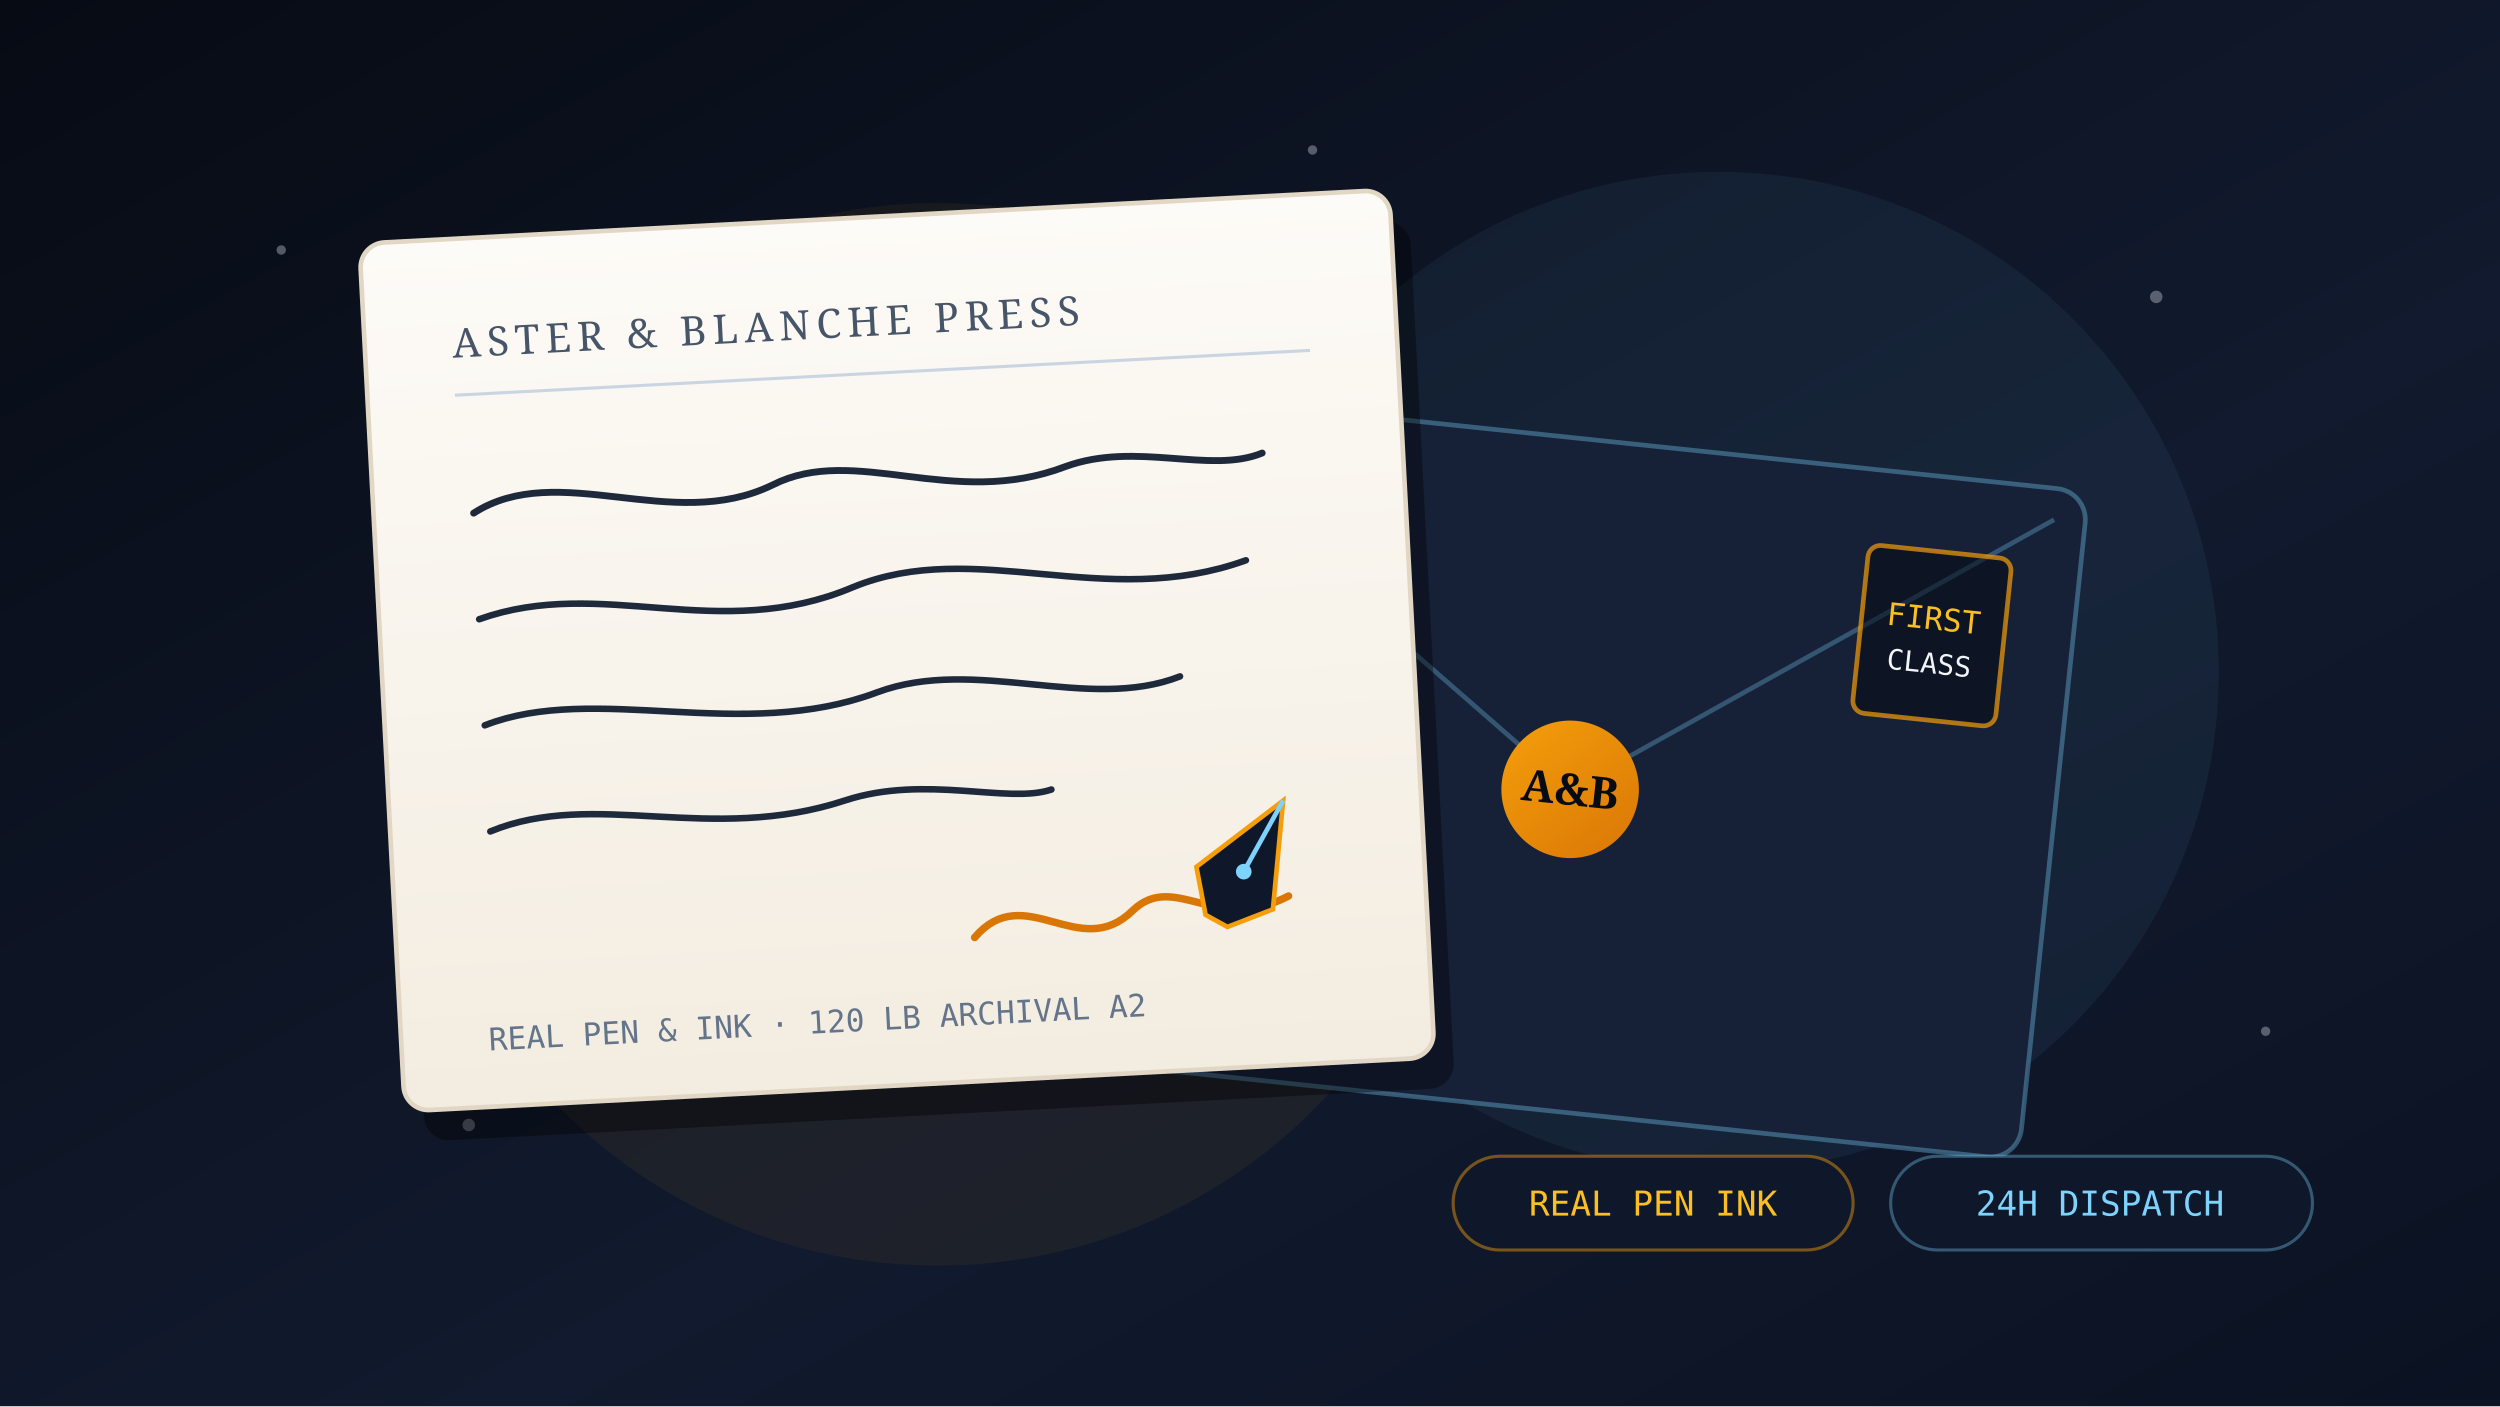
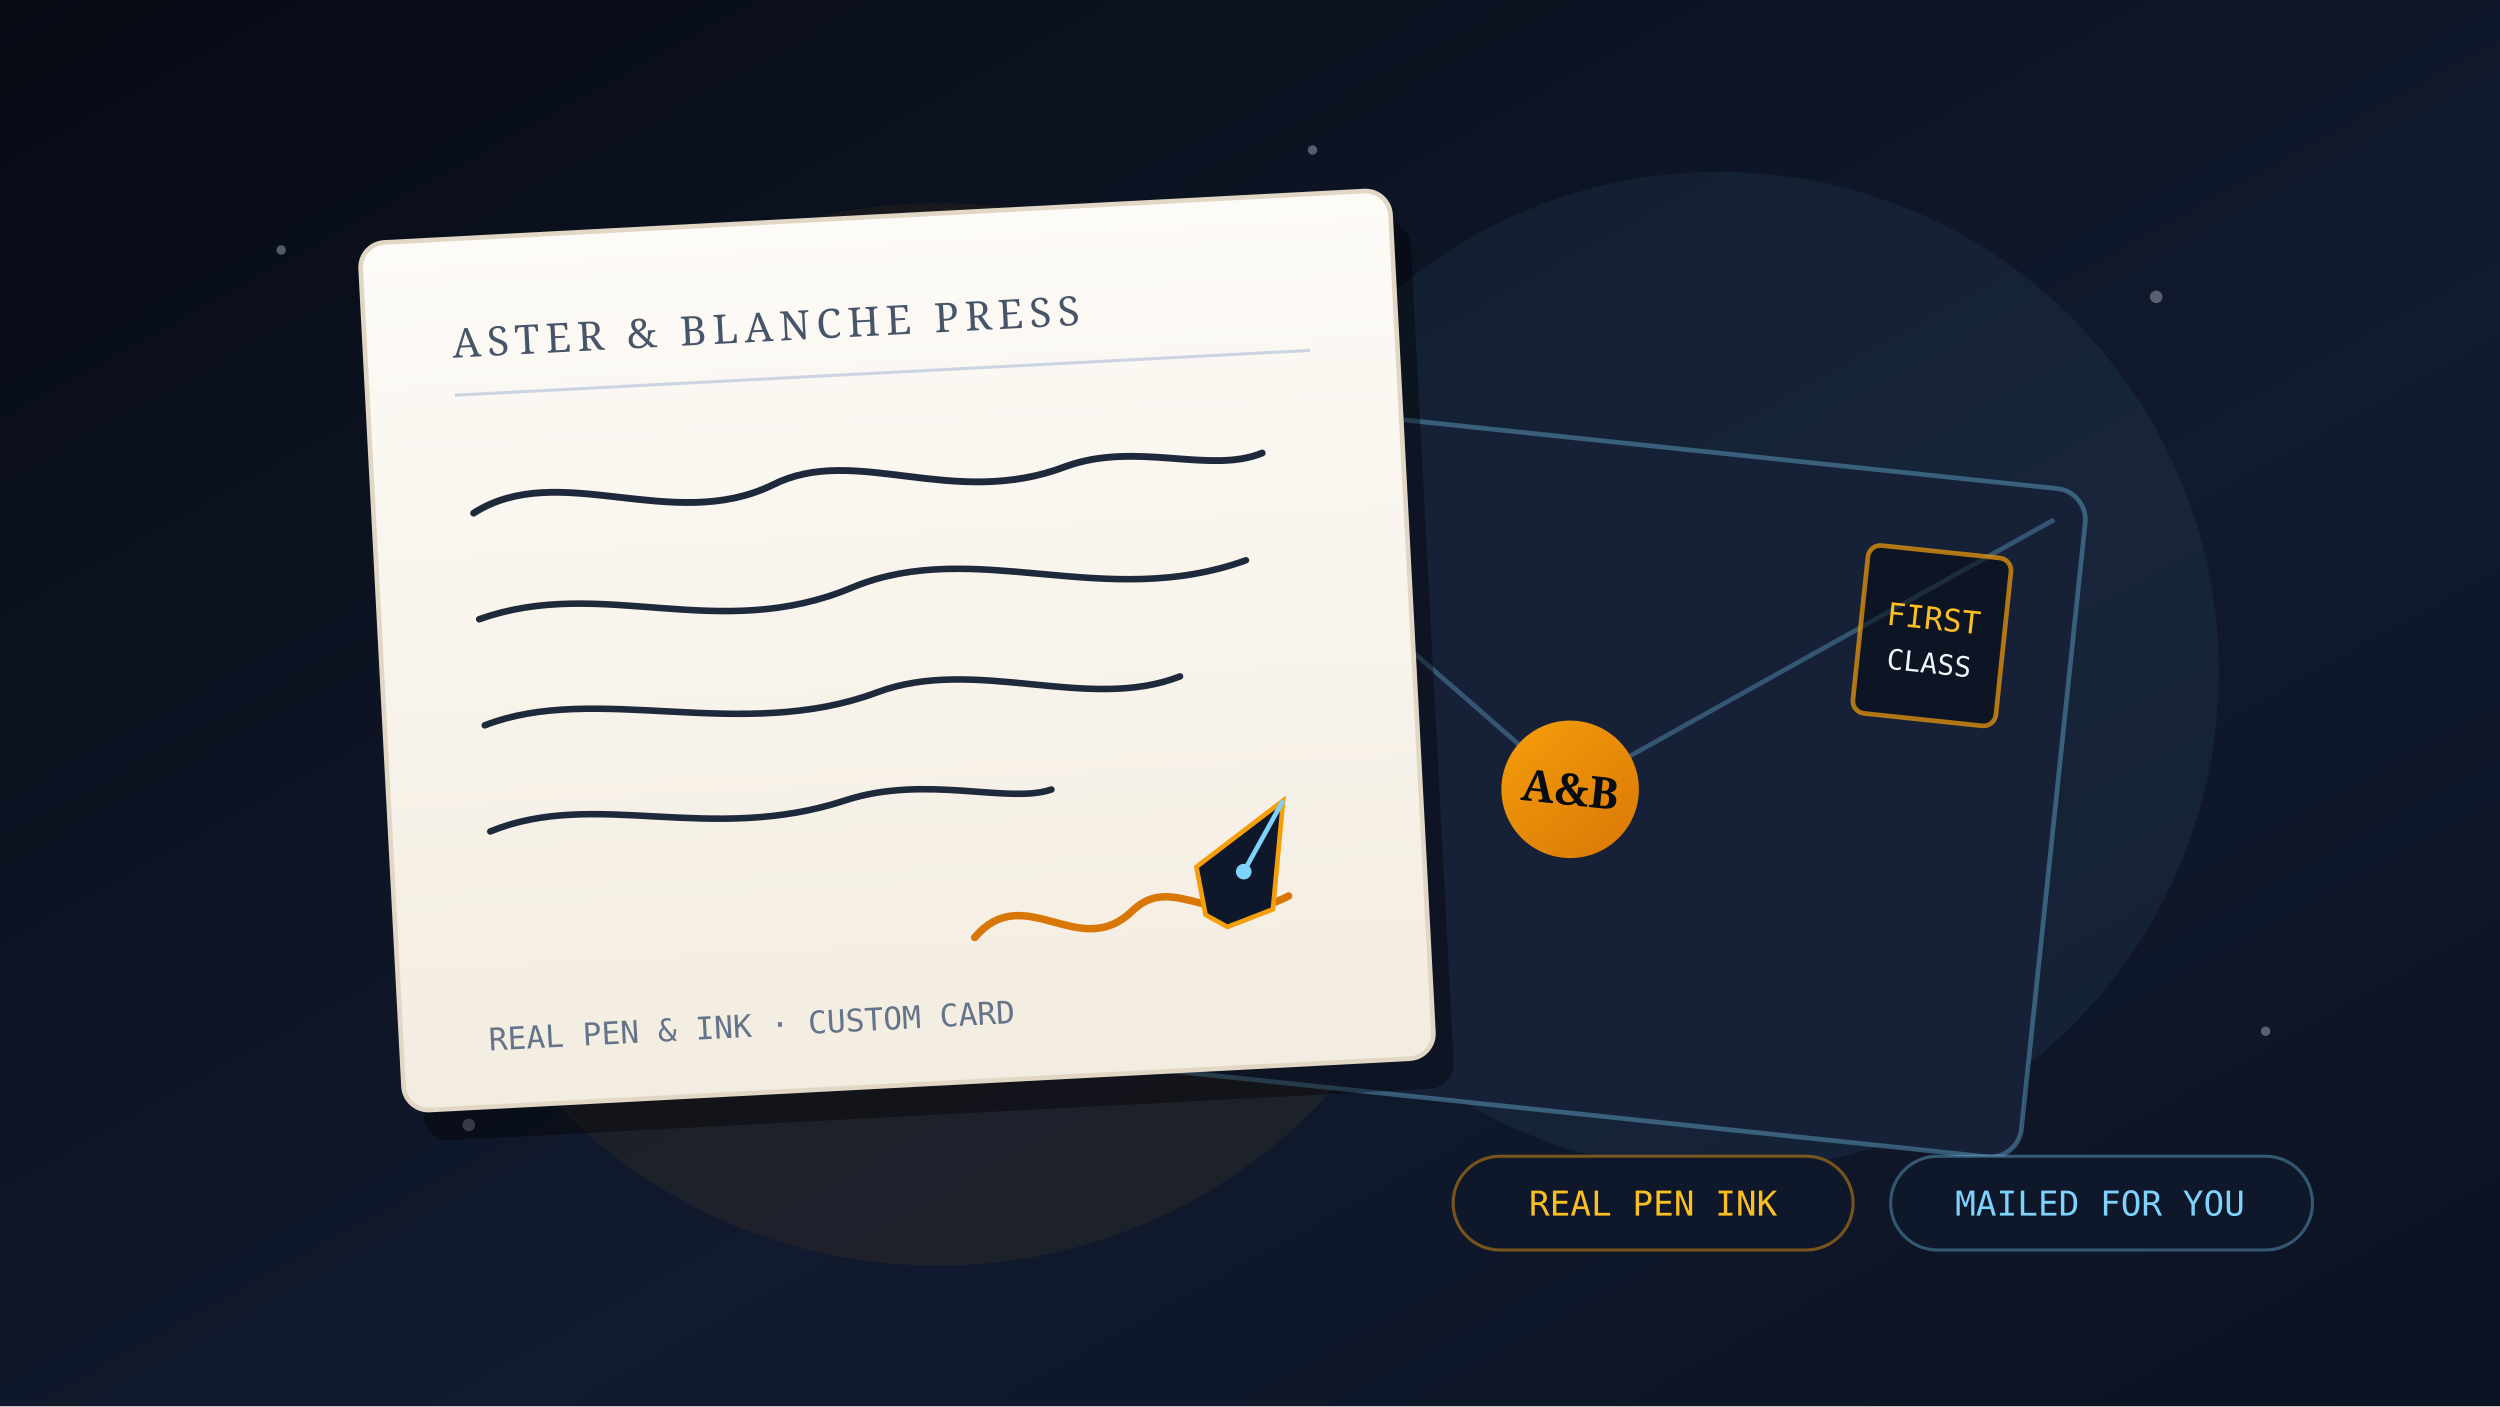
<svg xmlns="http://www.w3.org/2000/svg" viewBox="0 0 800 450" role="img" aria-label="SendMyNotes and Aster and Blanche Press real pen-on-paper greeting card studio">
  <defs>
    <linearGradient id="smn-bg" x1="0" y1="0" x2="1" y2="1">
      <stop offset="0%" stop-color="#070b14" />
      <stop offset="60%" stop-color="#111a2e" />
      <stop offset="100%" stop-color="#0b1222" />
    </linearGradient>
    <linearGradient id="smn-paper" x1="0" y1="0" x2="0" y2="1">
      <stop offset="0%" stop-color="#fdfbf7" />
      <stop offset="100%" stop-color="#f3ece0" />
    </linearGradient>
    <linearGradient id="smn-accent" x1="0" y1="0" x2="1" y2="1">
      <stop offset="0%" stop-color="#f59e0b" />
      <stop offset="100%" stop-color="#d97706" />
    </linearGradient>
  </defs>
  <rect width="800" height="450" fill="url(#smn-bg)" />
  <g fill="#e2e8f0" fill-opacity="0.35">
    <circle cx="90" cy="80" r="1.5" />
    <circle cx="150" cy="360" r="2" />
    <circle cx="690" cy="95" r="2" />
    <circle cx="725" cy="330" r="1.5" />
    <circle cx="420" cy="48" r="1.5" />
  </g>
  <circle cx="300" cy="235" r="170" fill="#f59e0b" fill-opacity="0.06" />
  <circle cx="550" cy="215" r="160" fill="#7dd3fc" fill-opacity="0.06" />
  <g transform="translate(360, 125) rotate(6)">
    <rect width="310" height="215" rx="10" fill="#162138" stroke="#7dd3fc" stroke-opacity="0.35" stroke-width="1.5" />
    <path d="M 10 10 L 155 112 L 300 10" fill="none" stroke="#7dd3fc" stroke-opacity="0.3" stroke-width="1.5" />
    <circle cx="155" cy="112" r="22" fill="url(#smn-accent)" />
    <text x="155" y="117" text-anchor="middle" font-family="Georgia, serif" font-size="14" font-weight="700" fill="#070b14">A&amp;B</text>
    <rect x="242" y="24" width="46" height="54" rx="4" fill="#070b14" fill-opacity="0.55" stroke="#f59e0b" stroke-opacity="0.7" stroke-width="1.5" />
    <text x="265" y="49" text-anchor="middle" font-family="ui-monospace, monospace" font-size="10" fill="#fbbf24">FIRST</text>
    <text x="265" y="63" text-anchor="middle" font-family="ui-monospace, monospace" font-size="9" fill="#f1f5f9">CLASS</text>
  </g>
  <g transform="translate(115, 78) rotate(-3)">
    <rect x="6" y="10" width="330" height="278" rx="8" fill="#000000" fill-opacity="0.38" />
    <rect width="330" height="278" rx="8" fill="url(#smn-paper)" stroke="#e2d7c5" stroke-width="1.5" />
    <text x="28" y="38" font-family="Georgia, serif" font-size="13" letter-spacing="2" fill="#475569">ASTER &amp; BLANCHE PRESS</text>
    <line x1="28" y1="50" x2="302" y2="50" stroke="#cbd5e1" stroke-width="1" />
    <path d="M 32 88 C 60 72, 95 98, 128 84 C 155 72, 185 95, 222 83 C 245 76, 268 88, 285 82" fill="none" stroke="#1e293b" stroke-width="2.2" stroke-linecap="round" />
    <path d="M 32 122 C 72 110, 108 134, 152 118 C 192 104, 232 130, 278 116" fill="none" stroke="#1e293b" stroke-width="2.1" stroke-linecap="round" />
    <path d="M 32 156 C 68 144, 114 166, 158 152 C 190 142, 225 162, 255 152" fill="none" stroke="#1e293b" stroke-width="2.1" stroke-linecap="round" />
    <path d="M 32 190 C 66 178, 102 198, 146 186 C 172 179, 198 190, 212 186" fill="none" stroke="#1e293b" stroke-width="2.1" stroke-linecap="round" />
    <path d="M 185 232 C 202 214, 218 242, 236 226 C 250 214, 262 235, 286 224" fill="none" stroke="#d97706" stroke-width="2.4" stroke-linecap="round" />
    <g transform="translate(274, 186) rotate(32)">
      <path d="M 14 0 L 28 32 L 18 44 L 10 44 L 0 32 Z" fill="#0f172a" stroke="#f59e0b" stroke-width="1.5" />
      <line x1="14" y1="0" x2="14" y2="24" stroke="#7dd3fc" stroke-width="1.5" />
      <circle cx="14" cy="26" r="2.5" fill="#7dd3fc" />
    </g>
-     <text x="28" y="260" font-family="ui-monospace, monospace" font-size="10" fill="#64748b">REAL PEN &amp; INK · 120 LB ARCHIVAL A2</text>
+     <text x="28" y="260" font-family="ui-monospace, monospace" font-size="10" fill="#64748b">REAL PEN &amp; INK · CUSTOM CARD</text>
  </g>
  <g transform="translate(465, 370)" font-family="ui-monospace, monospace" font-size="11">
    <rect width="128" height="30" rx="15" fill="#0f172a" stroke="#f59e0b" stroke-opacity="0.45" />
    <text x="64" y="19" text-anchor="middle" fill="#fbbf24">REAL PEN INK</text>
    <rect x="140" width="135" height="30" rx="15" fill="#0f172a" stroke="#7dd3fc" stroke-opacity="0.35" />
-     <text x="207" y="19" text-anchor="middle" fill="#7dd3fc">24H DISPATCH</text>
+     <text x="207" y="19" text-anchor="middle" fill="#7dd3fc">MAILED FOR YOU</text>
  </g>
</svg>
